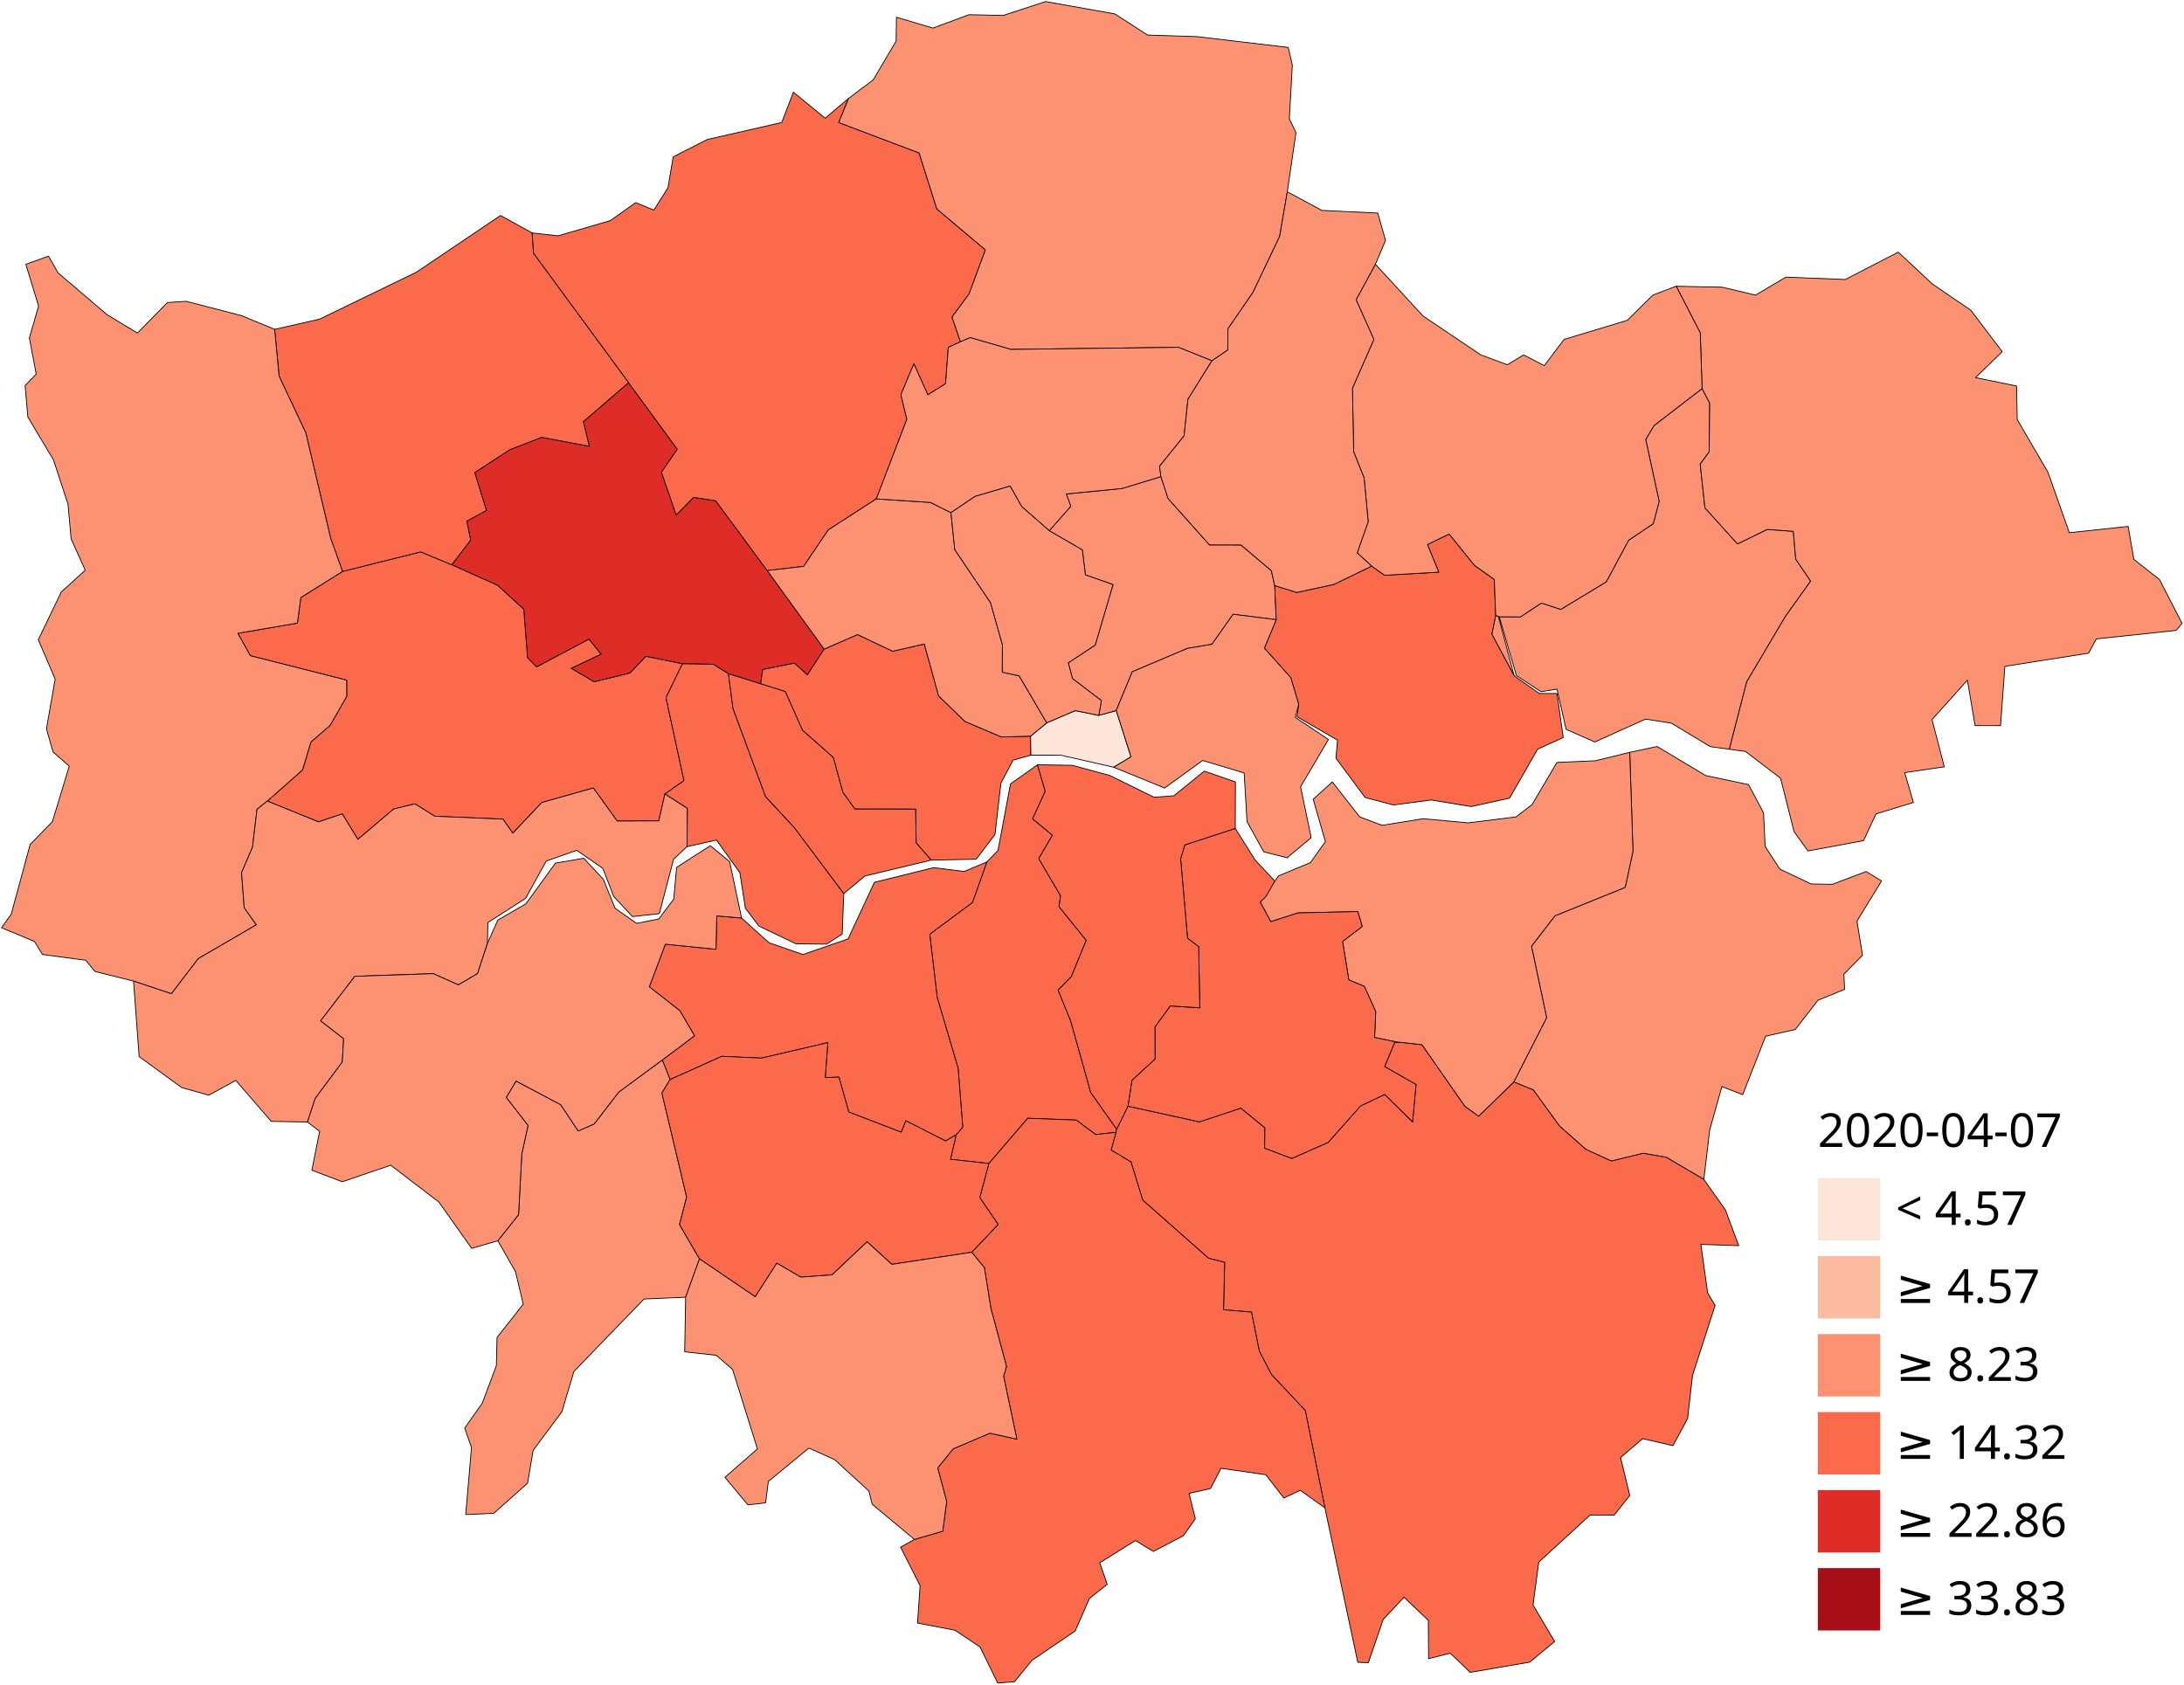
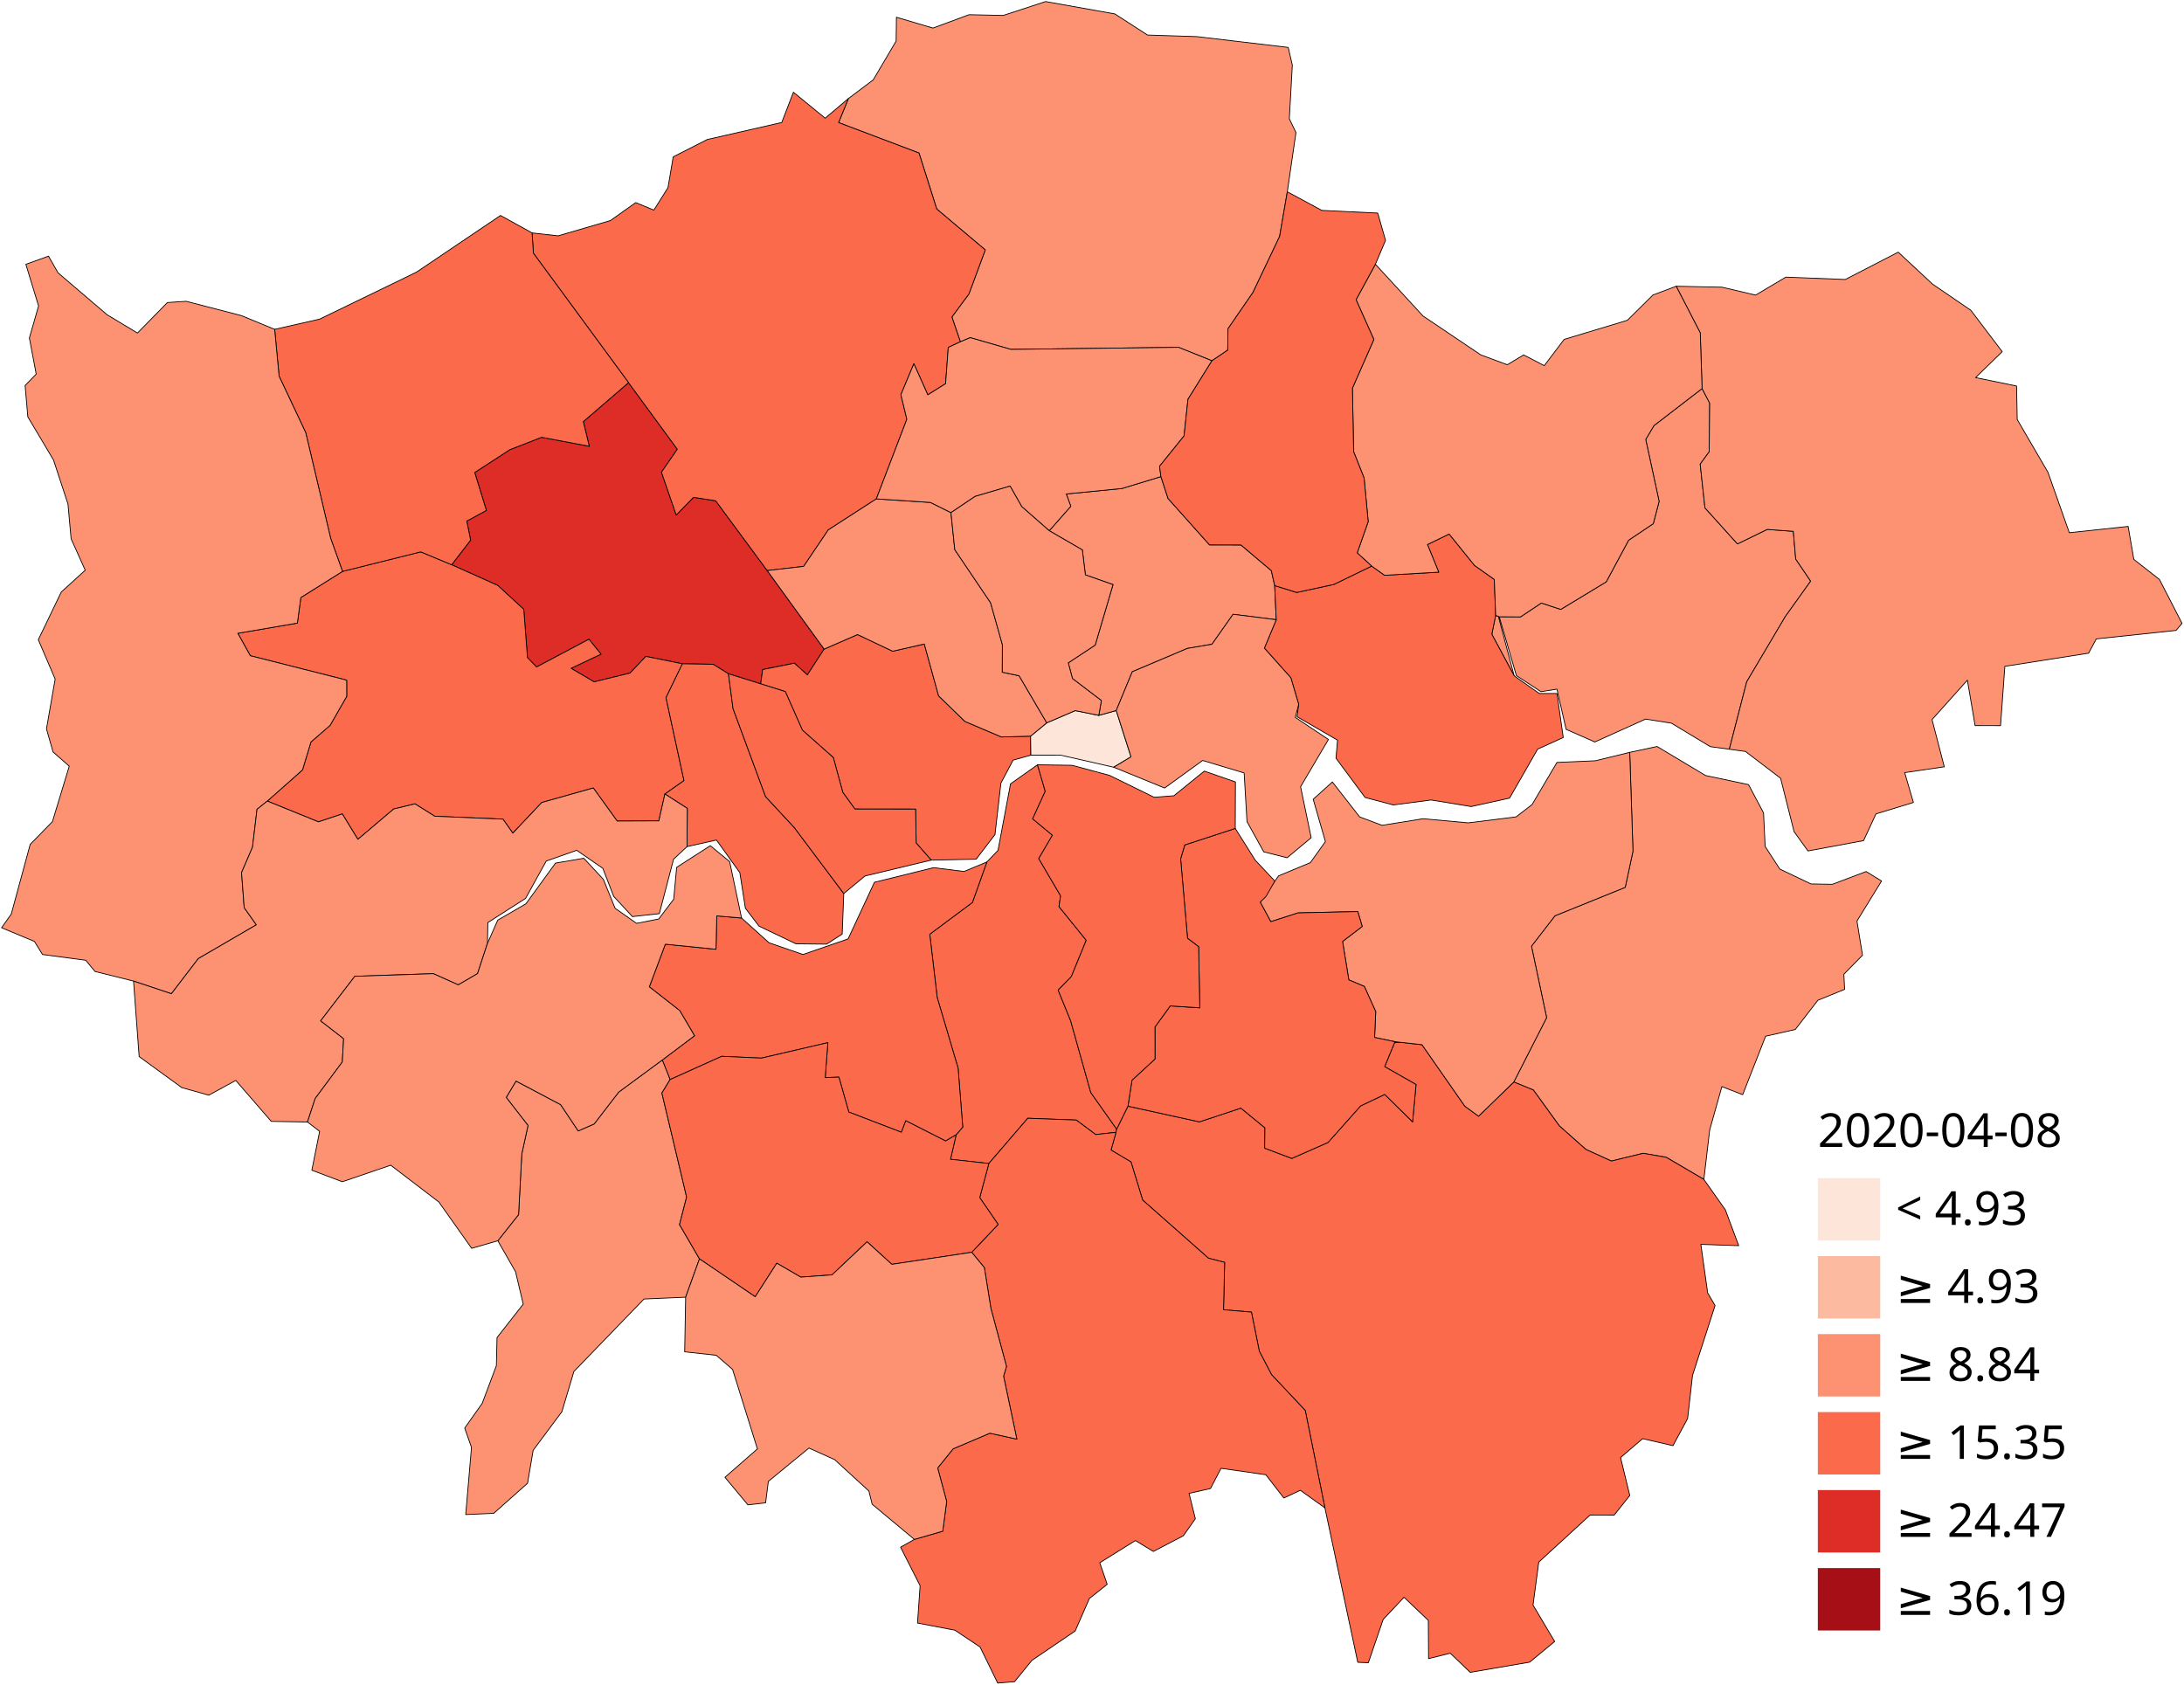
<svg xmlns="http://www.w3.org/2000/svg" version="1.1" baseProfile="tiny" width="1400" height="1080" stroke-linecap="round" stroke-linejoin="round">
  <g id="g1003" transform="translate(1145.275,-14.7215)">
    <g id="g979">
      <path fill="#fcbba1" d="M20 820H60V860H20z" />
      <path fill="#fc9272" d="M20 870H60V910H20z" />
      <path fill="#fb6a4a" d="M20 920H60V960H20z" />
      <path fill="#de2d26" d="M20 970H60V1010H20z" />
      <path fill="#fee5d9" d="M20 770H60V810H20z" />
      <path fill="#a50f15" d="M20 1020H60V1060H20z" />
    </g>
    <g id="g971" font-size="30px" font-family="Verdana" fill="#000">
      <text id="text907" y="1050" x="70" xml:space="preserve">
-         <tspan y="1050" x="70" id="tspan905">≥ 33.83</tspan>
+         <tspan y="1050" x="70" id="tspan905">≥ 36.19</tspan>
      </text>
      <text xml:space="preserve" x="70" y="1000" id="text921">
-         <tspan id="tspan919" x="70" y="1000">≥ 22.86</tspan>
+         <tspan id="tspan919" x="70" y="1000">≥ 24.47</tspan>
      </text>
      <text id="text925" y="950" x="70" xml:space="preserve">
-         <tspan y="950" x="70" id="tspan923">≥ 14.32</tspan>
+         <tspan y="950" x="70" id="tspan923">≥ 15.35</tspan>
      </text>
      <text xml:space="preserve" x="70" y="900" id="text929">
-         <tspan id="tspan927" x="70" y="900">≥ 8.23</tspan>
+         <tspan id="tspan927" x="70" y="900">≥ 8.84</tspan>
      </text>
      <text id="text933" y="850" x="70" xml:space="preserve">
-         <tspan y="850" x="70" id="tspan931">≥ 4.57</tspan>
+         <tspan y="850" x="70" id="tspan931">≥ 4.93</tspan>
      </text>
      <text xml:space="preserve" x="70" y="800" id="text937">
-         <tspan id="tspan935" x="70" y="800">&lt; 4.57</tspan>
+         <tspan id="tspan935" x="70" y="800">&lt; 4.93</tspan>
      </text>
      <text id="text941" y="750" x="20" xml:space="preserve">
-         <tspan y="750" x="20" id="tspan939">2020-04-07</tspan>
+         <tspan y="750" x="20" id="tspan939">2020-04-08</tspan>
      </text>
    </g>
  </g>
  <g id="layer" stroke="#000" stroke-width=".5">
    <path d="M 491.81 365.79 528.29 416.136 517.533 432.682 509.221 425.157 488.88 429.254 487.62 438.405 466.952 431.947 457.142 425.863 437.446 425.555 414.047 420.808 403.812 431.519 380.834 437.13 366.072 428.443 385.276 419.377 377.509 409.805 343.963 427.603 338.123 421.616 335.737 390.626 319.032 375.298 289.531 362.062 301.685 346.267 299.207 334.068 311.785 327.224 304.3 302.916 326.829 288.28 347.182 280.336 377.752 286.089 373.92 270.289 402.913 245.319 434.18 288.01 424.021 302.73 433.48 330.185 444.566 318.829 458.771 321.028 491.81 365.79 Z" style="fill:#de2d26" />
    <path d="M 825.776 30.396 828.418 41.733 826.499 76.164 830.74 84.978 825.209 122.946 820.27 151.573 803.189 187.472 787.175 210.76 787.002 224.445 776.888 231.286 755.462 222.673 648.056 224.001 621.938 216.465 615.61 219.123 610.189 203.204 621.117 188.444 631.581 160.214 600.476 134.01 589.099 98.097 537.565 78.591 543.829 63.184 559.756 51.196 574.447 26.315 574.636 11.05 598.036 17.991 621.218 9.419 643.082 9.9 670.261 1 714.639 8.915 735.604 22.462 767.295 23.477 825.776 30.396 Z" style="fill:#fc9272" />
    <path d="M 715.804 723.889 715.403 725.912 702.352 727.352 689.937 718.072 658.842 716.886 633.878 745.917 609.306 743.192 612.913 727.499 617.144 722.566 614.169 684.807 600.779 639.551 595.994 598.929 623.345 578.55 632.624 552.592 639.758 545.156 647.763 502.525 665.068 490.301 670.011 507.321 661.949 524.947 674.636 535.457 665.86 550.426 679.868 574.306 678.838 581.212 696.301 602.807 686.761 626.076 678.308 634.734 686.311 654.423 699.214 700.409 715.804 723.889 Z" style="fill:#fb6a4a" />
    <path d="M 612.913 727.499 606.161 731.478 580.641 718.505 577.797 725.865 544.095 712.921 537.764 690.522 528.981 690.844 530.676 668.433 488.101 678.342 462.686 677.181 429.531 692.109 424.55 679.552 445.197 664.023 435.758 647.946 416.229 632.652 426.499 605.304 458.976 608.564 459.456 587.167 475.362 588.536 492.964 604.388 514.72 611.921 543.643 601.936 560.533 565.616 598.498 556.235 617.973 558.695 632.624 552.592 623.345 578.55 595.994 598.929 600.779 639.551 614.169 684.807 617.144 722.566 612.913 727.499 Z" style="fill:#fb6a4a" />
    <path d="M 660.636 471.935 660.814 484.134 649.421 487.312 641.61 502.075 637.819 535.003 625.745 550.826 596.93 551.411 587.288 540.425 586.92 518.72 548.025 518.676 540.258 507.989 534.17 485.667 514.353 468.104 503.395 443.366 487.62 438.405 488.88 429.254 509.221 425.157 517.533 432.682 528.29 416.136 549.685 406.805 572.235 417.496 592.496 412.862 601.669 446.097 618.507 462.491 641.934 472.451 660.636 471.935 Z" style="fill:#fb6a4a" />
    <path d="M 1181.964 624.581 1182.441 634.279 1165.321 641.262 1150.836 659.995 1131.814 664.311 1117.111 701.783 1103.776 696.616 1095.961 724.373 1092.222 756.112 1068.103 741.943 1053.328 739.365 1032.943 744.342 1016.593 736.891 999.597 721.828 982.918 698.788 970.386 693.652 991.424 652.41 981.71 606.594 996.769 587.11 1041.82 568.87 1046.782 545.669 1044.691 482.324 1062.23 478.571 1093.359 497.193 1120.869 503.015 1130.477 521.131 1131.517 542.662 1140.913 557.158 1160.91 566.688 1174.565 566.922 1196.245 558.741 1206.121 564.807 1190.366 590.479 1193.912 612.396 1181.964 624.581 Z" style="fill:#fc9272" />
    <path d="M 704.36 458.633 715.538 455.502 725.001 485.19 713.915 491.857 680.028 484.148 660.814 484.134 660.636 471.935 671.003 463.407 689.238 455.574 704.36 458.633 Z" style="fill:#fee5d9" />
    <path d="M 1108.549 480.323 1096.357 478.673 1071.421 463.619 1054.852 461.009 1022.315 475.676 1003.903 467.565 998.043 441.786 987.784 443.427 972.044 433.11 961.067 395.406 974.646 395.516 988.034 386.588 1000.482 390.685 1029.649 373.009 1043.975 346.332 1059.801 335.713 1063.539 321.446 1054.951 281.729 1060.222 272.857 1091.081 249.099 1095.97 258.495 1095.633 289.65 1089.867 297.551 1092.919 325.594 1113.761 348.696 1132.846 339.389 1149.568 340.627 1151.093 358.413 1160.684 372.562 1144.404 395.324 1119.691 437.082 1108.549 480.323 Z M 970.619 433.258 956.297 406.608 958.769 394.503 960.493 395.181 970.619 433.258 Z" style="fill:#fc9272" />
    <path d="M 543.829 63.184 537.565 78.591 589.099 98.097 600.476 134.01 631.581 160.214 621.117 188.444 610.189 203.204 615.61 219.123 607.88 222.714 606.149 245.975 594.75 253.125 585.805 233.184 577.499 253.044 581.319 268.771 561.759 319.832 530.915 339.745 515.158 363.108 491.81 365.79 458.771 321.028 444.566 318.829 433.48 330.185 424.021 302.73 434.18 288.01 402.913 245.319 341.945 162.348 341.069 149.312 357.764 151.183 391.244 141.42 407.511 129.886 419.152 134.68 428.193 120.311 431.539 100.547 453.375 89.436 501.117 78.523 508.592 59.116 528.948 75.758 543.829 63.184 Z" style="fill:#fb6a4a" />
    <path d="M 970.386 693.652 982.918 698.788 999.597 721.828 1016.593 736.891 1032.943 744.342 1053.328 739.365 1068.103 741.943 1092.222 756.112 1106.006 775.627 1114.558 798.587 1090.296 797.761 1094.656 828.848 1099.4 836.961 1084.957 881.725 1081.807 909.411 1072.425 926.814 1052.965 922.322 1038.828 934.431 1044.733 958.738 1034.733 971.305 1019.309 971.265 986.38 1001.46 982.713 1028.997 996.579 1052.333 980.577 1065.59 942.441 1072.133 929.649 1059.858 915.742 1063.338 915.589 1038.83 900.023 1023.993 886.652 1038.214 877.145 1065.957 870.365 1065.687 849.298 966.685 836.711 904.256 815.059 881.231 807.24 866.223 802.214 841.162 784.322 839.677 785.03 809.276 774.678 806.646 732.478 769.362 724.999 744.919 712.21 737.287 715.403 725.912 715.804 723.889 723.047 709.158 768.855 719.221 795.443 710.409 810.842 723.045 810.688 736.086 828.077 742.643 851.338 732.407 872.14 709.015 887.653 701.626 905.506 719.227 907.721 695.275 887.596 683.819 894.196 667.829 911.519 669.742 938.985 709.152 947.794 715.59 970.386 693.652 Z" style="fill:#fb6a4a" />
    <path d="M 609.592 328.655 612.041 352.384 634.986 386.396 642.554 413.284 642.495 430.959 653.27 433.229 671.003 463.407 660.636 471.935 641.934 472.451 618.507 462.491 601.669 446.097 592.496 412.862 572.235 417.496 549.685 406.805 528.29 416.136 491.81 365.79 515.158 363.108 530.915 339.745 561.759 319.832 596.445 322.114 609.592 328.655 Z" style="fill:#fc9272" />
    <path d="M 715.403 725.912 712.21 737.287 724.999 744.919 732.478 769.362 774.678 806.646 785.03 809.276 784.322 839.677 802.214 841.162 807.24 866.223 815.059 881.231 836.711 904.256 849.298 966.685 833.552 955.418 822.958 960.353 811.438 945.452 782.718 941.312 775.966 954.292 762.223 957.397 766.253 973.65 758.543 984.594 739.314 994.628 727.832 987.64 704.99 1001.864 709.745 1015.7 698.324 1024.787 689.211 1045.629 661.494 1064.445 650.355 1078.11 639.557 1079 628.263 1055.909 612.116 1045.101 588.153 1040.536 589.815 1016.568 577.283 991.894 586.125 986.903 604.324 981.626 606.839 962.617 601.074 941.104 611 928.817 634.544 918.808 651.822 922.611 643.317 882.217 645.181 876.032 635.189 838.805 630.991 812.661 622.896 802.834 639.843 784.96 628.033 767.76 633.878 745.917 658.842 716.886 689.937 718.072 702.352 727.352 715.403 725.912 Z" style="fill:#fb6a4a" />
    <path d="M 289.531 362.062 319.032 375.298 335.737 390.626 338.123 421.616 343.963 427.603 377.509 409.805 385.276 419.377 366.072 428.443 380.834 437.13 403.812 431.519 414.047 420.808 437.446 425.555 426.925 447.283 438.452 500.45 426.222 509.034 422.327 526.249 395.612 526.362 380.327 505.171 347.297 514.493 328.729 534.129 322.419 525.143 278.708 523.294 265.993 515.34 252.341 518.65 229.401 538.116 219.426 521.791 204.163 526.892 171.356 513.568 193.904 493.596 199.338 475.656 211.598 465.017 222.264 446.424 222.229 436.051 160.463 420.383 152.443 406.002 190.633 399.456 192.834 383.072 219.571 366.314 269.698 353.798 289.531 362.062 Z" style="fill:#fb6a4a" />
    <path d="M 970.386 693.652 947.794 715.59 938.985 709.152 911.519 669.742 894.196 667.829 881.146 665.091 881.884 648.547 874.571 632.38 864.634 628.188 860.626 603.566 873.214 593.946 870.382 584.4 832.061 585.259 814.616 590.874 807.83 578.35 819.572 561.513 839.979 553.028 849.609 539.531 841.799 512.4 854.082 501.307 871.568 523.7 885.949 529.107 912.242 524.878 941.171 527.522 971.823 523.709 982.09 515.805 998.031 488.798 1022.642 487.725 1044.691 482.324 1046.782 545.669 1041.82 568.87 996.769 587.11 981.71 606.594 991.424 652.41 970.386 693.652 Z" style="fill:#fc9272" />
    <path d="M 817.114 375.419 818.101 397.297 790.445 393.805 776.901 413.022 761.128 415.696 725.822 430.657 715.538 455.502 704.36 458.633 706.008 449.136 687.481 435.041 684.783 424.949 702.042 413.568 713.463 374.786 695.77 368.556 693.802 352.539 672.595 340.249 686.407 324.568 683.518 316.67 719.228 313.166 744.185 305.561 748.747 319.583 775.324 349.326 795.47 349.37 814.955 365.826 817.114 375.419 Z" style="fill:#fc9272" />
    <path d="M 466.952 431.947 469.89 454.254 490.76 510.712 509.159 530.537 540.883 572.85 539.867 598.842 529.88 605.284 510.212 605.077 486.525 593.729 477.809 582.267 474.264 559.473 459.27 538.531 440.397 542.78 440.576 518.234 426.222 509.034 438.452 500.45 426.925 447.283 437.446 425.555 457.142 425.863 466.952 431.947 Z" style="fill:#fb6a4a" />
    <path d="M 776.888 231.286 761.517 255.977 759.017 279.442 743.299 298.927 744.185 305.561 719.228 313.166 683.518 316.67 686.407 324.568 672.595 340.249 654.946 324.779 647.496 311.626 625.008 318.269 609.592 328.655 596.445 322.114 561.759 319.832 581.319 268.771 577.499 253.044 585.805 233.184 594.75 253.125 606.149 245.975 607.88 222.714 615.61 219.123 621.938 216.465 648.056 224.001 755.462 222.673 776.888 231.286 Z" style="fill:#fc9272" />
    <path d="M 341.069 149.312 341.945 162.348 402.913 245.319 373.92 270.289 377.752 286.089 347.182 280.336 326.829 288.28 304.3 302.916 311.785 327.224 299.207 334.068 301.685 346.267 289.531 362.062 269.698 353.798 219.571 366.314 211.994 345.232 196.003 277.432 178.895 241.135 176.058 211.138 204.865 204.592 266.901 174.513 320.833 138.141 341.069 149.312 Z" style="fill:#fb6a4a" />
    <path d="M 1364.18 337.481 1367.848 358.616 1384.264 371.487 1398.753 399.635 1394.921 404.155 1343.777 409.591 1338.86 418.747 1285.164 427.184 1282.405 465.213 1266.087 465.17 1261.147 436.057 1238.486 461.312 1246.344 491.594 1220.957 495.313 1226.537 514.47 1202.548 521.779 1194.589 538.919 1158.953 545.542 1150.028 533.14 1141.407 498.94 1118.868 481.745 1108.549 480.323 1119.691 437.082 1144.404 395.324 1160.684 372.562 1151.093 358.413 1149.568 340.627 1132.846 339.389 1113.761 348.696 1092.919 325.594 1089.867 297.551 1095.633 289.65 1095.97 258.495 1091.081 249.099 1089.903 213.381 1074.476 183.509 1103.849 184.109 1125.37 189.183 1144.774 177.666 1182.886 179.169 1216.809 161.649 1238.785 182.105 1263.379 198.928 1283.478 225.442 1266.385 242.072 1292.678 247.471 1293.096 268.958 1312.808 302.789 1326.493 341.528 1364.18 337.481 Z" style="fill:#fc9272" />
    <path d="M 176.058 211.138 178.895 241.135 196.003 277.432 211.994 345.232 219.571 366.314 192.834 383.072 190.633 399.456 152.443 406.002 160.463 420.383 222.229 436.051 222.264 446.424 211.598 465.017 199.338 475.656 193.904 493.596 171.356 513.568 164.751 518.84 161.857 543.143 154.849 559.447 156.543 581.904 164.314 592.889 127.125 614.544 109.885 637.073 85.6 628.966 60.88 622.801 54.981 615.614 27.244 611.927 22.068 603.541 1 594.765 7.229 585.98 19.346 541.332 33.603 526.732 44.394 491.194 33.998 482.07 29.784 467.293 35.35 435.355 24.553 410.119 39.284 379.51 54.639 365.554 45.586 345.435 43.567 323.114 34.305 294.916 17.838 267.261 16.093 247.132 23.2 239.823 18.827 216.674 24.721 196.164 16.571 169.444 31.105 164.21 37.199 174.897 68.602 201.738 88.11 213.509 107.302 193.949 119.341 193.156 154.683 202.31 176.058 211.138 Z" style="fill:#fc9272" />
    <path d="M 426.222 509.034 440.576 518.234 440.397 542.78 431.772 550.837 422.656 585.729 405.389 587.62 393.411 574.697 386.417 556.672 369.701 545.126 350.165 551.996 336.919 575.944 312.731 591.436 312.473 604.794 306.117 624.182 293.756 631.385 277.768 624.206 227.456 625.891 205.549 654.449 220.277 665.884 219.424 680.845 202.042 704.241 197.102 719.315 173.873 718.906 151.146 692.652 133.822 702.116 116.51 697.255 89.198 677.373 85.6 628.966 109.885 637.073 127.125 614.544 164.314 592.889 156.543 581.904 154.849 559.447 161.857 543.143 164.751 518.84 171.356 513.568 204.163 526.892 219.426 521.791 229.401 538.116 252.341 518.65 265.993 515.34 278.708 523.294 322.419 525.143 328.729 534.129 347.297 514.493 380.327 505.171 395.612 526.362 422.327 526.249 426.222 509.034 Z" style="fill:#fc9272" />
    <path d="M 672.595 340.249 693.802 352.539 695.77 368.556 713.463 374.786 702.042 413.568 684.783 424.949 687.481 435.041 706.008 449.136 704.36 458.633 689.238 455.574 671.003 463.407 653.27 433.229 642.495 430.959 642.554 413.284 634.986 386.396 612.041 352.384 609.592 328.655 625.008 318.269 647.496 311.626 654.946 324.779 672.595 340.249 Z" style="fill:#fc9272" />
    <path d="M 487.62 438.405 503.395 443.366 514.353 468.104 534.17 485.667 540.258 507.989 548.025 518.676 586.92 518.72 587.288 540.425 596.93 551.411 554.479 561.591 540.883 572.85 509.159 530.537 490.76 510.712 469.89 454.254 466.952 431.947 487.62 438.405 Z" style="fill:#fb6a4a" />
    <path d="M 429.531 692.109 424.289 700.742 440.132 767.399 435.592 785.059 448.379 807.056 439.518 831.638 412.812 832.79 367.86 879.286 360.191 905.039 341.769 929.78 338.177 950.9 316.485 970.189 298.538 970.966 302.238 927.937 297.885 915.528 309.122 899.632 318.181 875.505 318.605 857.485 335.402 836.069 330.471 815.302 319.12 795.44 332.418 778.696 334.478 739.763 338.479 721.552 324.508 703.551 330.79 693.05 359.401 708.195 370.653 725.041 380.859 720.567 396.595 700.142 424.55 679.552 429.531 692.109 Z" style="fill:#fc9272" />
    <path d="M 804.578 551.373 817.211 564.843 811.615 574.606 811.437 574.841 807.83 578.35 814.616 590.874 832.061 585.259 870.382 584.4 873.214 593.946 860.626 603.566 864.634 628.188 874.571 632.38 881.884 648.547 881.146 665.091 894.196 667.829 887.596 683.819 907.721 695.275 905.506 719.227 887.653 701.626 872.14 709.015 851.338 732.407 828.077 742.643 810.688 736.086 810.842 723.045 795.443 710.409 768.855 719.221 723.047 709.158 725.619 692.526 740.41 678.895 740.365 658.37 750.179 644.874 769.085 646.112 768.364 606.93 761.236 601.532 756.811 550.57 759.465 541.682 791.831 531.101 804.578 551.373 Z" style="fill:#fb6a4a" />
    <path d="M 612.913 727.499 609.306 743.192 633.878 745.917 628.033 767.76 639.843 784.96 622.896 802.834 571.679 810.551 555.811 796.108 533.37 817.304 513.332 818.764 497.943 809.822 484.119 831.333 448.379 807.056 435.592 785.059 440.132 767.399 424.289 700.742 429.531 692.109 462.686 677.181 488.101 678.342 530.676 668.433 528.981 690.844 537.764 690.522 544.095 712.921 577.797 725.865 580.641 718.505 606.161 731.478 612.913 727.499 Z" style="fill:#fb6a4a" />
    <path d="M 958.769 394.503 956.297 406.608 970.619 433.258 986.72 444.584 998.073 444.572 1002.082 472.821 985.652 480.272 967.678 511.663 943.071 517.074 917.375 512.869 893.13 516.055 875.033 511.24 856.399 486.084 857.392 474.493 831.448 459.499 832.49 451.551 827.45 434.493 810.481 415.524 818.101 397.297 817.114 375.419 831.183 379.816 855.061 374.658 879.263 362.918 887.548 368.794 922.275 366.793 915.031 349.105 928.932 342.34 945.231 362.508 957.89 371.464 958.769 394.503 Z" style="fill:#fb6a4a" />
    <path d="M 881.673 169.389 912.151 202.542 949.187 227.493 966.194 233.822 976.695 227.526 989.909 234.411 1002.651 217.577 1043.198 205.328 1059.569 189.118 1074.476 183.509 1089.903 213.381 1091.081 249.099 1060.222 272.857 1054.951 281.729 1063.539 321.446 1059.801 335.713 1043.975 346.332 1029.649 373.009 1000.482 390.685 988.034 386.588 974.646 395.516 961.067 395.406 960.493 395.181 958.769 394.503 957.89 371.464 945.231 362.508 928.932 342.34 915.031 349.105 922.275 366.793 887.548 368.794 879.263 362.918 870.006 354.468 877.051 334.427 874.413 306.44 867.712 289.562 866.945 248.842 880.675 217.638 869.282 192.151 881.673 169.389 Z" style="fill:#fc9272" />
    <path d="M 475.362 588.536 459.456 587.167 458.976 608.564 426.499 605.304 416.229 632.652 435.758 647.946 445.197 664.023 424.55 679.552 396.595 700.142 380.859 720.567 370.653 725.041 359.401 708.195 330.79 693.05 324.508 703.551 338.479 721.552 334.478 739.763 332.418 778.696 319.12 795.44 302.352 800.298 281.327 770.611 250.458 747.007 219.422 757.609 199.906 750.219 204.89 725.281 197.102 719.315 202.042 704.241 219.424 680.845 220.277 665.884 205.549 654.449 227.456 625.891 277.768 624.206 293.756 631.385 306.117 624.182 312.473 604.794 319.072 589.883 337.132 579.422 356.093 553.316 374.242 550.222 386.771 563.734 394.285 582.272 408.042 591.948 422.255 589.161 431.875 576.446 433.743 556.045 455.309 542.168 467.725 552.387 475.362 588.536 Z" style="fill:#fc9272" />
    <path d="M 791.831 531.101 759.465 541.682 756.811 550.57 761.236 601.532 768.364 606.93 769.085 646.112 750.179 644.874 740.365 658.37 740.41 678.895 725.619 692.526 723.047 709.158 715.804 723.889 699.214 700.409 686.311 654.423 678.308 634.734 686.761 626.076 696.301 602.807 678.838 581.212 679.868 574.306 665.86 550.426 674.636 535.457 661.949 524.947 670.011 507.321 665.068 490.301 687.25 490.621 711.241 497.091 739.851 511.13 752.482 510.151 771.968 494.348 791.948 501.279 791.831 531.101 Z" style="fill:#fb6a4a" />
    <path d="M 622.896 802.834 630.991 812.661 635.189 838.805 645.181 876.032 643.317 882.217 651.822 922.611 634.544 918.808 611 928.817 601.074 941.104 606.839 962.617 604.324 981.626 586.125 986.903 559.085 964.352 556.972 955.871 535.071 935.793 518.566 928.332 492.533 949.693 490.769 963.457 479.424 964.75 464.711 947.089 485.519 928.883 469.601 877.927 459.132 868.861 438.896 866.643 439.518 831.638 448.379 807.056 484.119 831.333 497.943 809.822 513.332 818.764 533.37 817.304 555.811 796.108 571.679 810.551 622.896 802.834 Z" style="fill:#fc9272" />
    <path d="M 818.101 397.297 810.481 415.524 827.45 434.493 832.49 451.551 830.319 459.904 851.565 474.069 833.712 504.371 840.5 537.056 825.077 549.903 810.101 546.115 799.364 526.754 797.525 495.537 770.921 487.526 746.549 505.197 713.915 491.857 725.001 485.19 715.538 455.502 725.822 430.657 761.128 415.696 776.901 413.022 790.445 393.805 818.101 397.297 Z" style="fill:#fc9272" />
-     <path d="M 881.673 169.389 869.282 192.151 880.675 217.638 866.945 248.842 867.712 289.562 874.413 306.44 877.051 334.427 870.006 354.468 879.263 362.918 855.061 374.658 831.183 379.816 817.114 375.419 814.955 365.826 795.47 349.37 775.324 349.326 748.747 319.583 744.185 305.561 743.299 298.927 759.017 279.442 761.517 255.977 776.888 231.286 787.002 224.445 787.175 210.76 803.189 187.472 820.27 151.573 825.209 122.946 847.29 134.872 883.165 136.6 888.167 154.087 881.673 169.389 Z" style="fill:#fc9272" />
+     <path d="M 881.673 169.389 869.282 192.151 880.675 217.638 866.945 248.842 867.712 289.562 874.413 306.44 877.051 334.427 870.006 354.468 879.263 362.918 855.061 374.658 831.183 379.816 817.114 375.419 814.955 365.826 795.47 349.37 775.324 349.326 748.747 319.583 744.185 305.561 743.299 298.927 759.017 279.442 761.517 255.977 776.888 231.286 787.002 224.445 787.175 210.76 803.189 187.472 820.27 151.573 825.209 122.946 847.29 134.872 883.165 136.6 888.167 154.087 881.673 169.389 Z" style="fill:#fb6a4a" />
  </g>
</svg>
